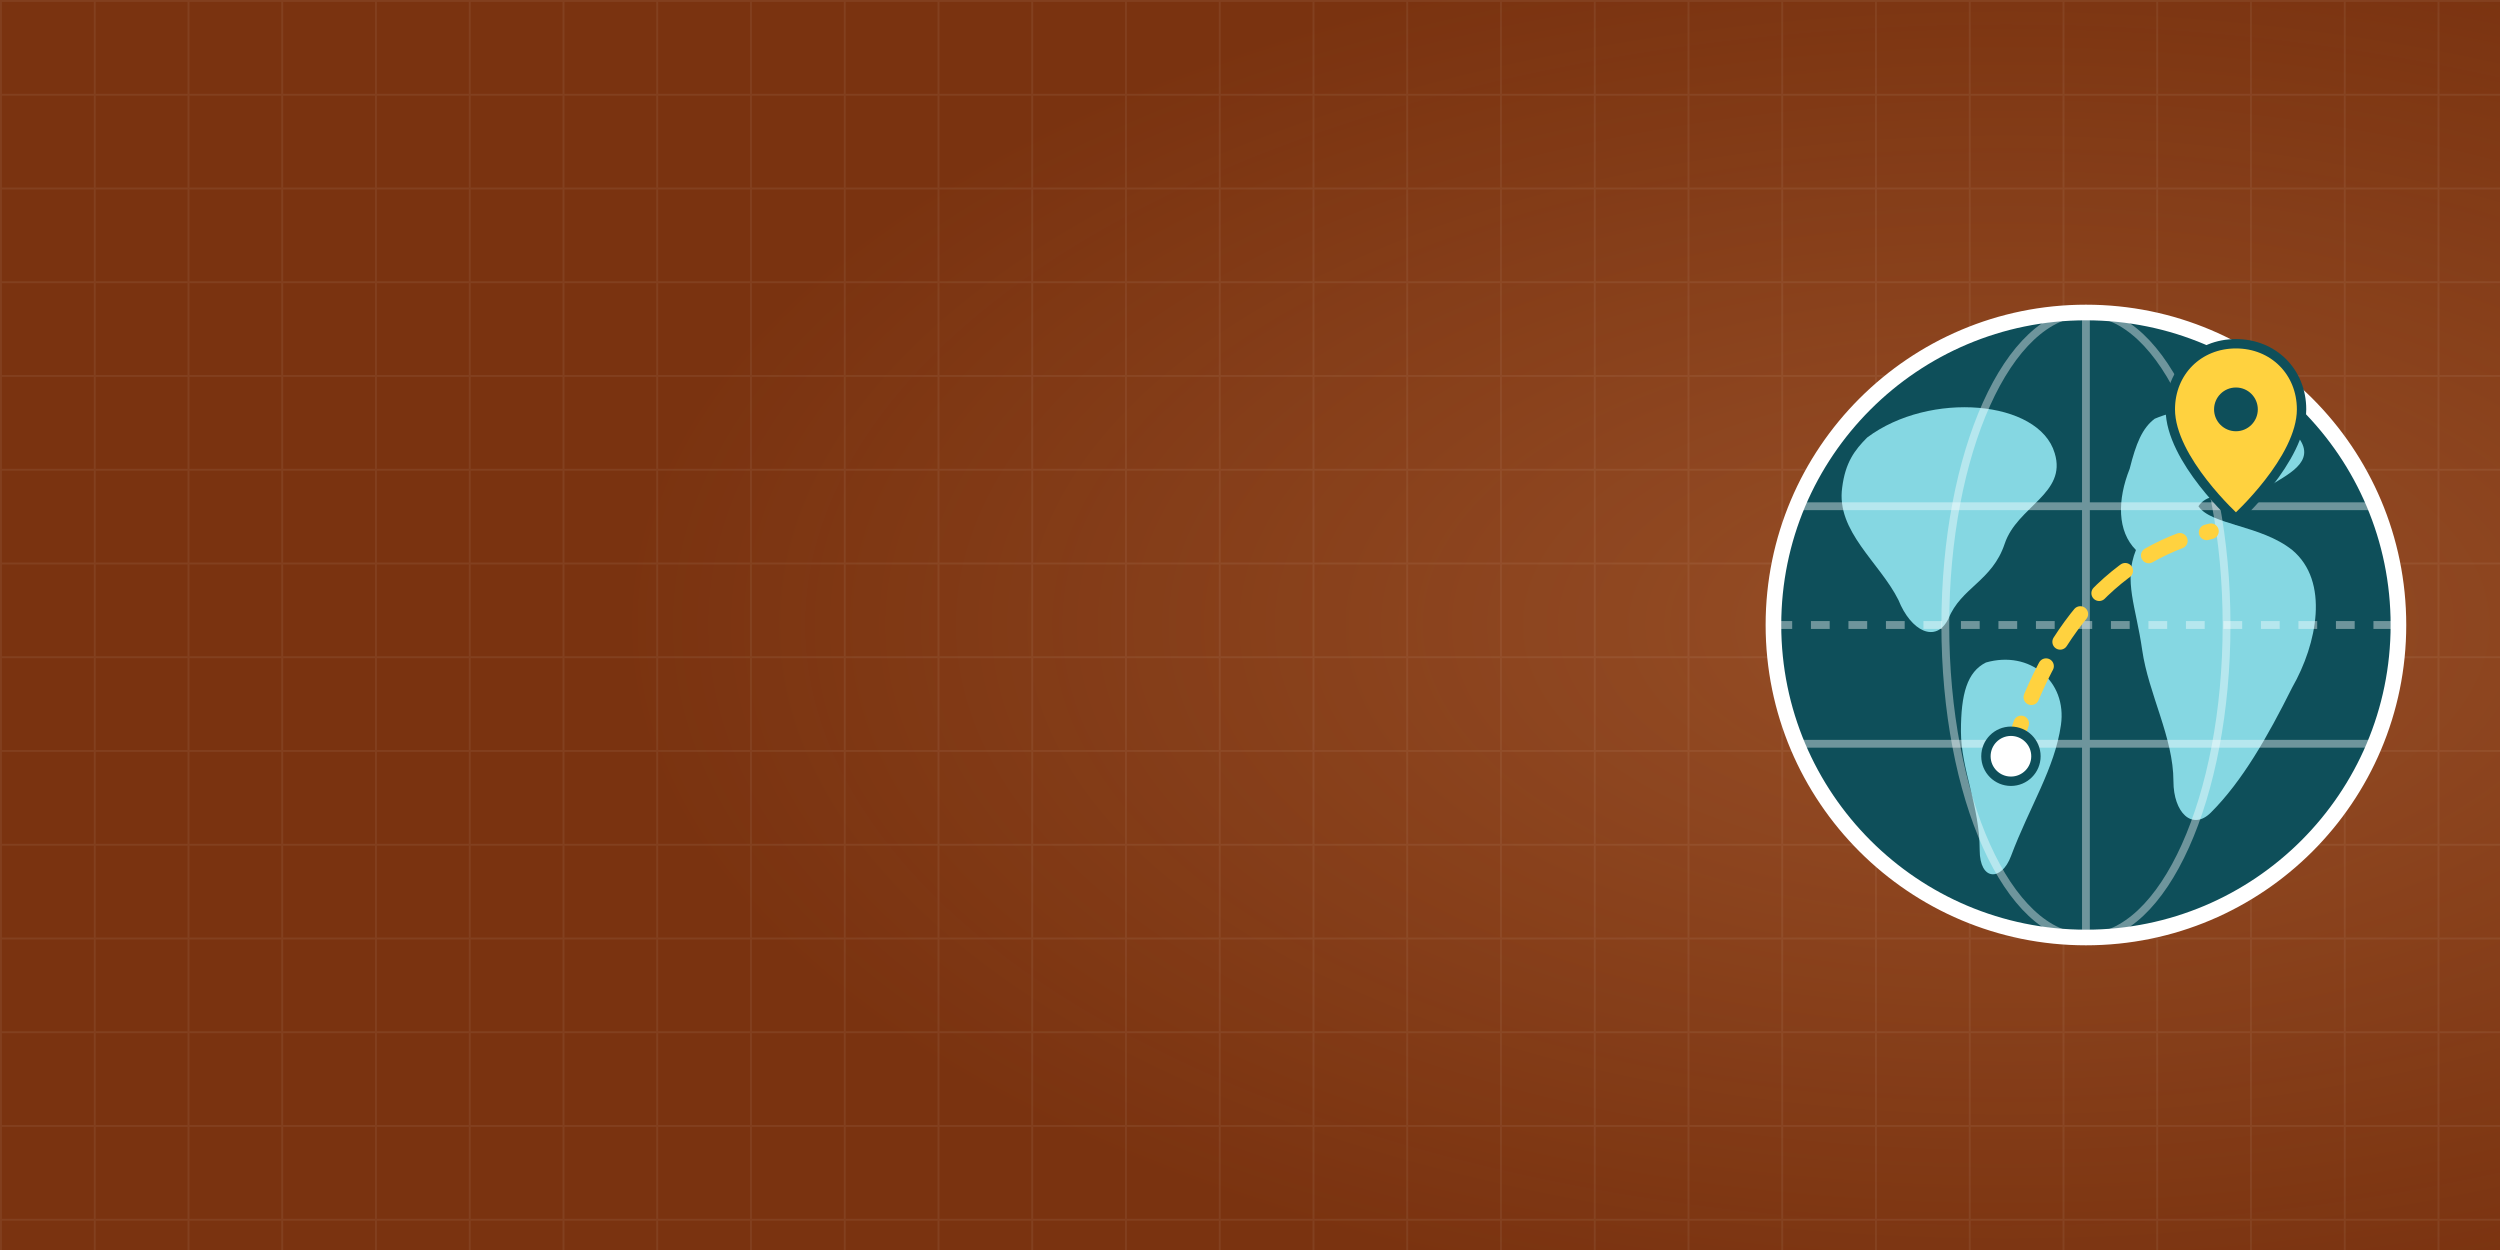
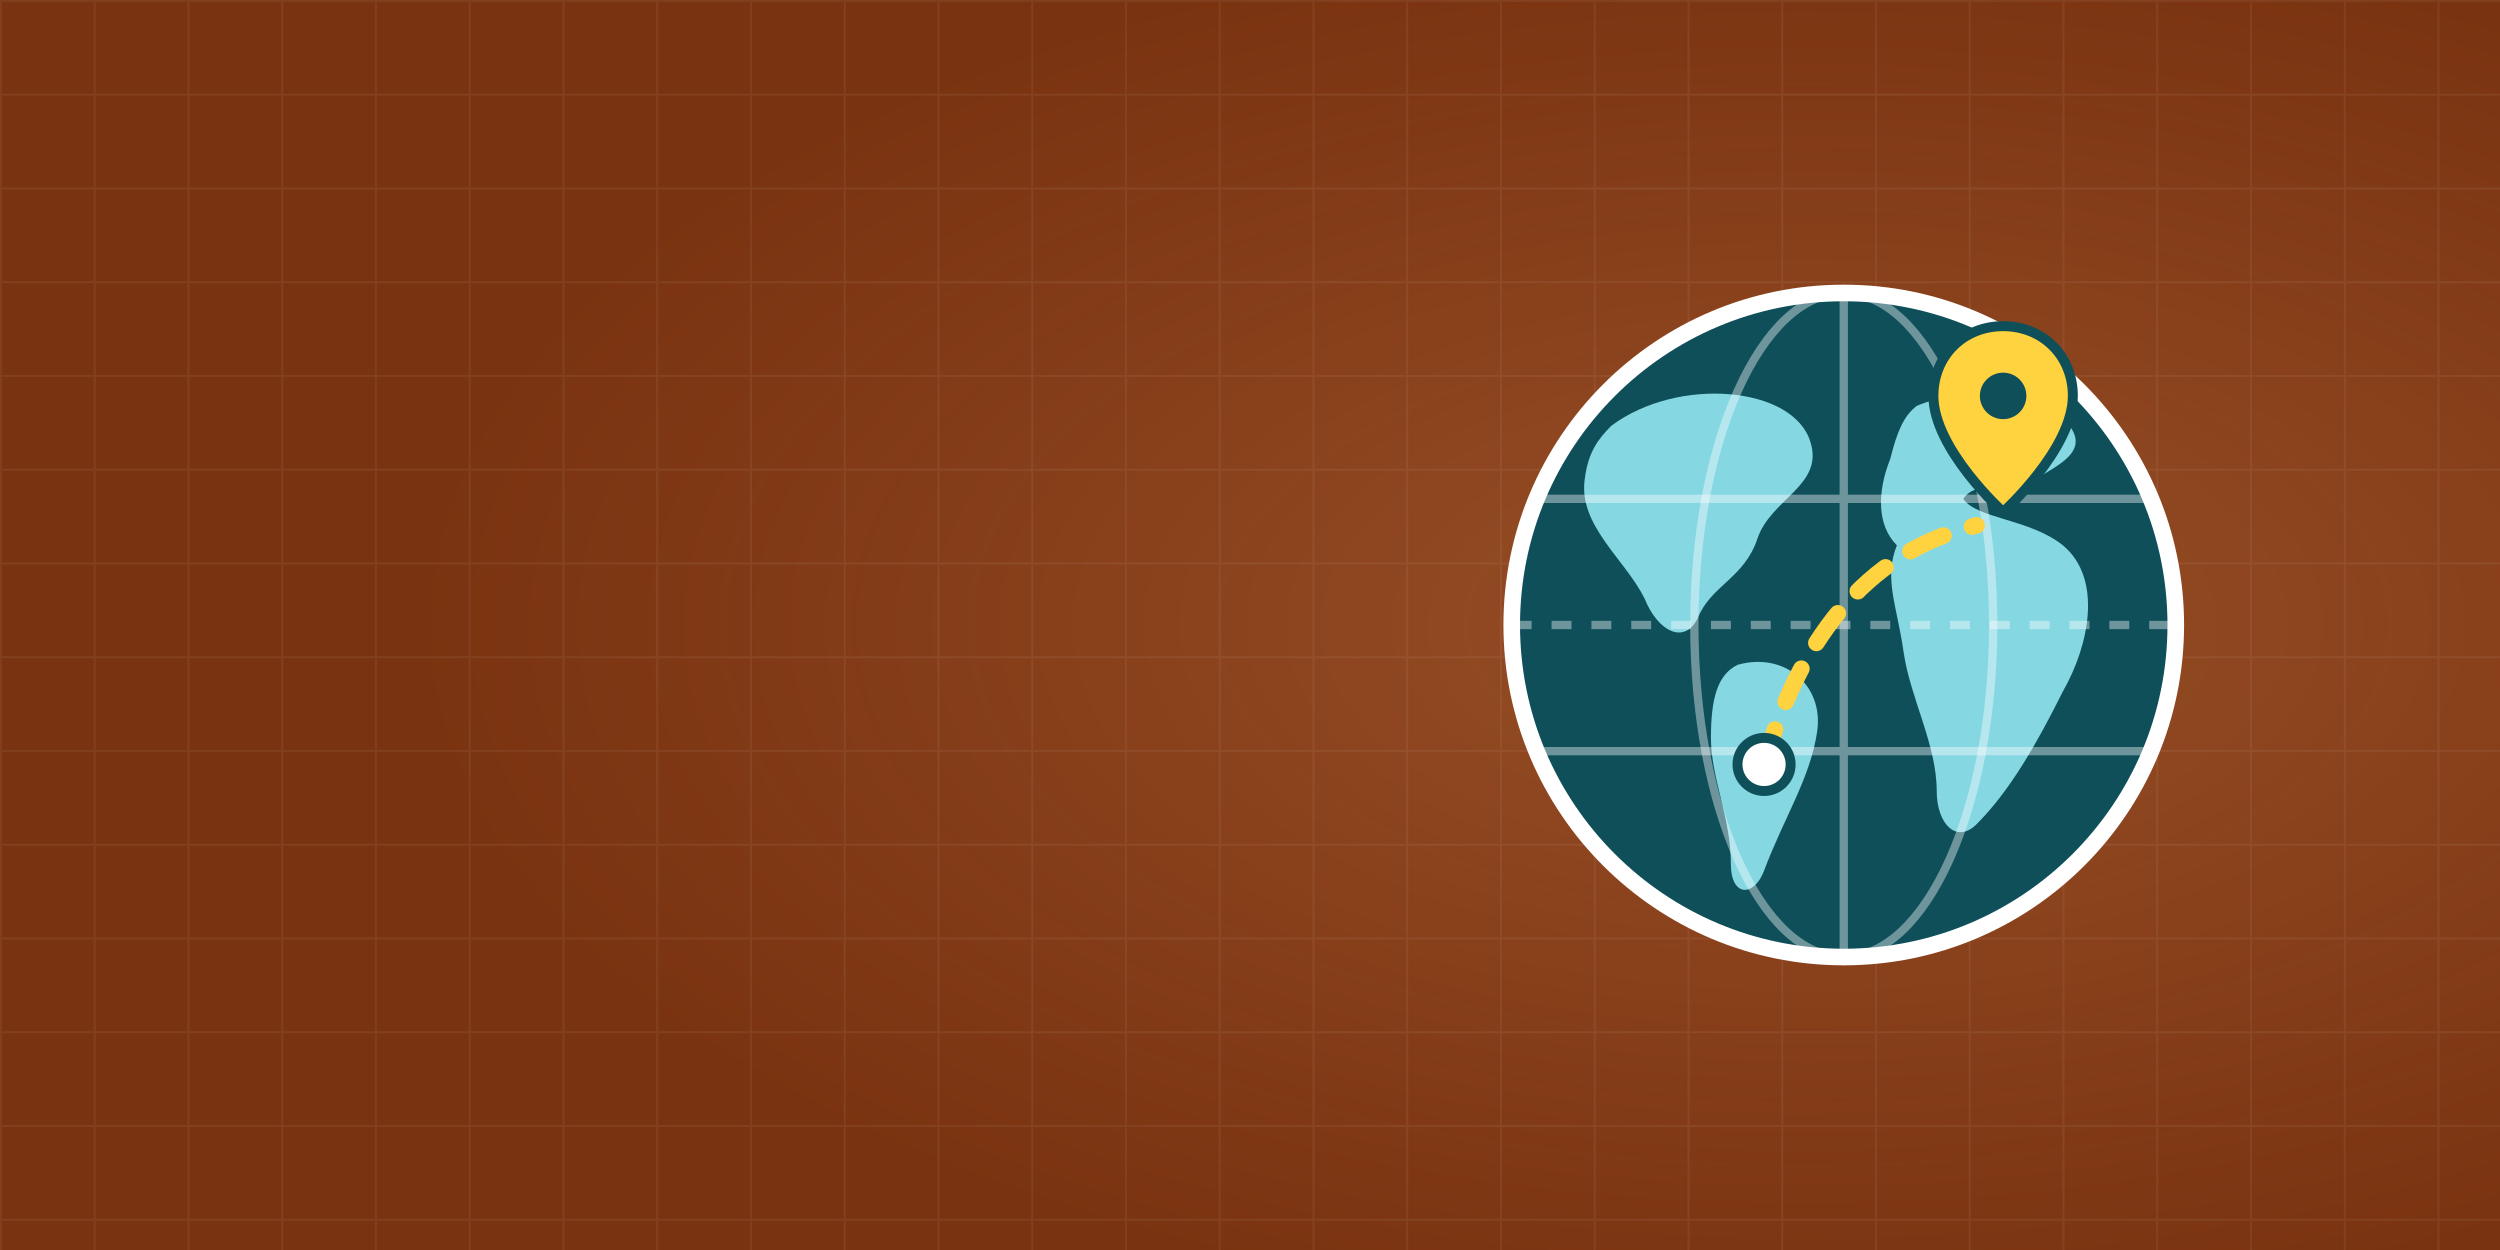
<svg xmlns="http://www.w3.org/2000/svg" viewBox="0 0 640 320">
  <defs>
    <pattern id="g" width="24" height="24" patternUnits="userSpaceOnUse">
      <path d="M24 0H0V24" fill="none" stroke="#fff" stroke-opacity=".06" />
    </pattern>
-     <radialGradient id="r" cx=".8" cy=".5" r=".55">
+     <radialGradient id="r" cx=".72" cy=".5" r=".55">
      <stop offset="0" stop-color="#FFB27A" stop-opacity=".22" />
      <stop offset="1" stop-color="#FFB27A" stop-opacity="0" />
    </radialGradient>
  </defs>
  <rect width="640" height="320" fill="#7A3310" />
  <rect width="640" height="320" fill="url(#g)" />
  <rect width="640" height="320" fill="url(#r)" />
-   <g transform="translate(446 72) scale(0.8)">
+   <g transform="translate(378.5 66.5) scale(0.85)">
    <defs>
      <clipPath id="hc">
        <circle cx="110" cy="110" r="100" />
      </clipPath>
    </defs>
    <circle cx="110" cy="110" r="100" fill="#0E4F5A" />
    <g clip-path="url(#hc)">
      <g fill="#8FE3EE" fill-opacity=".92">
        <path d="M40 50C60 35 95 38 100 55C104 68 88 72 84 84C80 96 70 98 66 108C62 116 54 112 50 102C44 90 30 80 32 66C33 58 36 54 40 50Z" />
        <path d="M78 122C92 118 104 128 102 142C100 156 92 168 86 184C83 192 76 192 76 182C76 168 70 156 70 144C70 132 72 125 78 122Z" />
        <path d="M132 44C146 38 168 40 178 50C184 58 174 62 168 66C160 70 150 66 146 72C150 78 166 78 176 86C188 96 184 116 176 130C168 146 160 160 150 170C144 176 138 170 138 160C138 146 130 132 128 118C126 104 122 96 126 86C120 80 120 70 124 60C126 52 128 47 132 44Z" />
      </g>
      <g fill="none" stroke="#fff" stroke-width="2.5" stroke-opacity=".4">
        <ellipse cx="110" cy="110" rx="45" ry="100" />
        <path d="M110 10V210M10 72H210M10 148H210" />
        <path d="M10 110H210" stroke-dasharray="6 6" />
      </g>
    </g>
    <circle cx="110" cy="110" r="100" fill="none" stroke="#fff" stroke-width="5" />
    <path d="M86 152C96 116 116 88 150 80" fill="none" stroke="#FFD23F" stroke-width="5" stroke-linecap="round" stroke-dasharray="11 9" />
    <circle cx="86" cy="152" r="8" fill="#fff" stroke="#0E4F5A" stroke-width="3" />
    <g transform="translate(158 54)">
      <path d="M0 -34c-12 0-21 9-21 21 0 16 21 35 21 35s21-19 21-35c0-12-9-21-21-21z" fill="#FFD23F" stroke="#0E4F5A" stroke-width="3" />
      <circle cx="0" cy="-13" r="7" fill="#0E4F5A" />
    </g>
  </g>
</svg>
